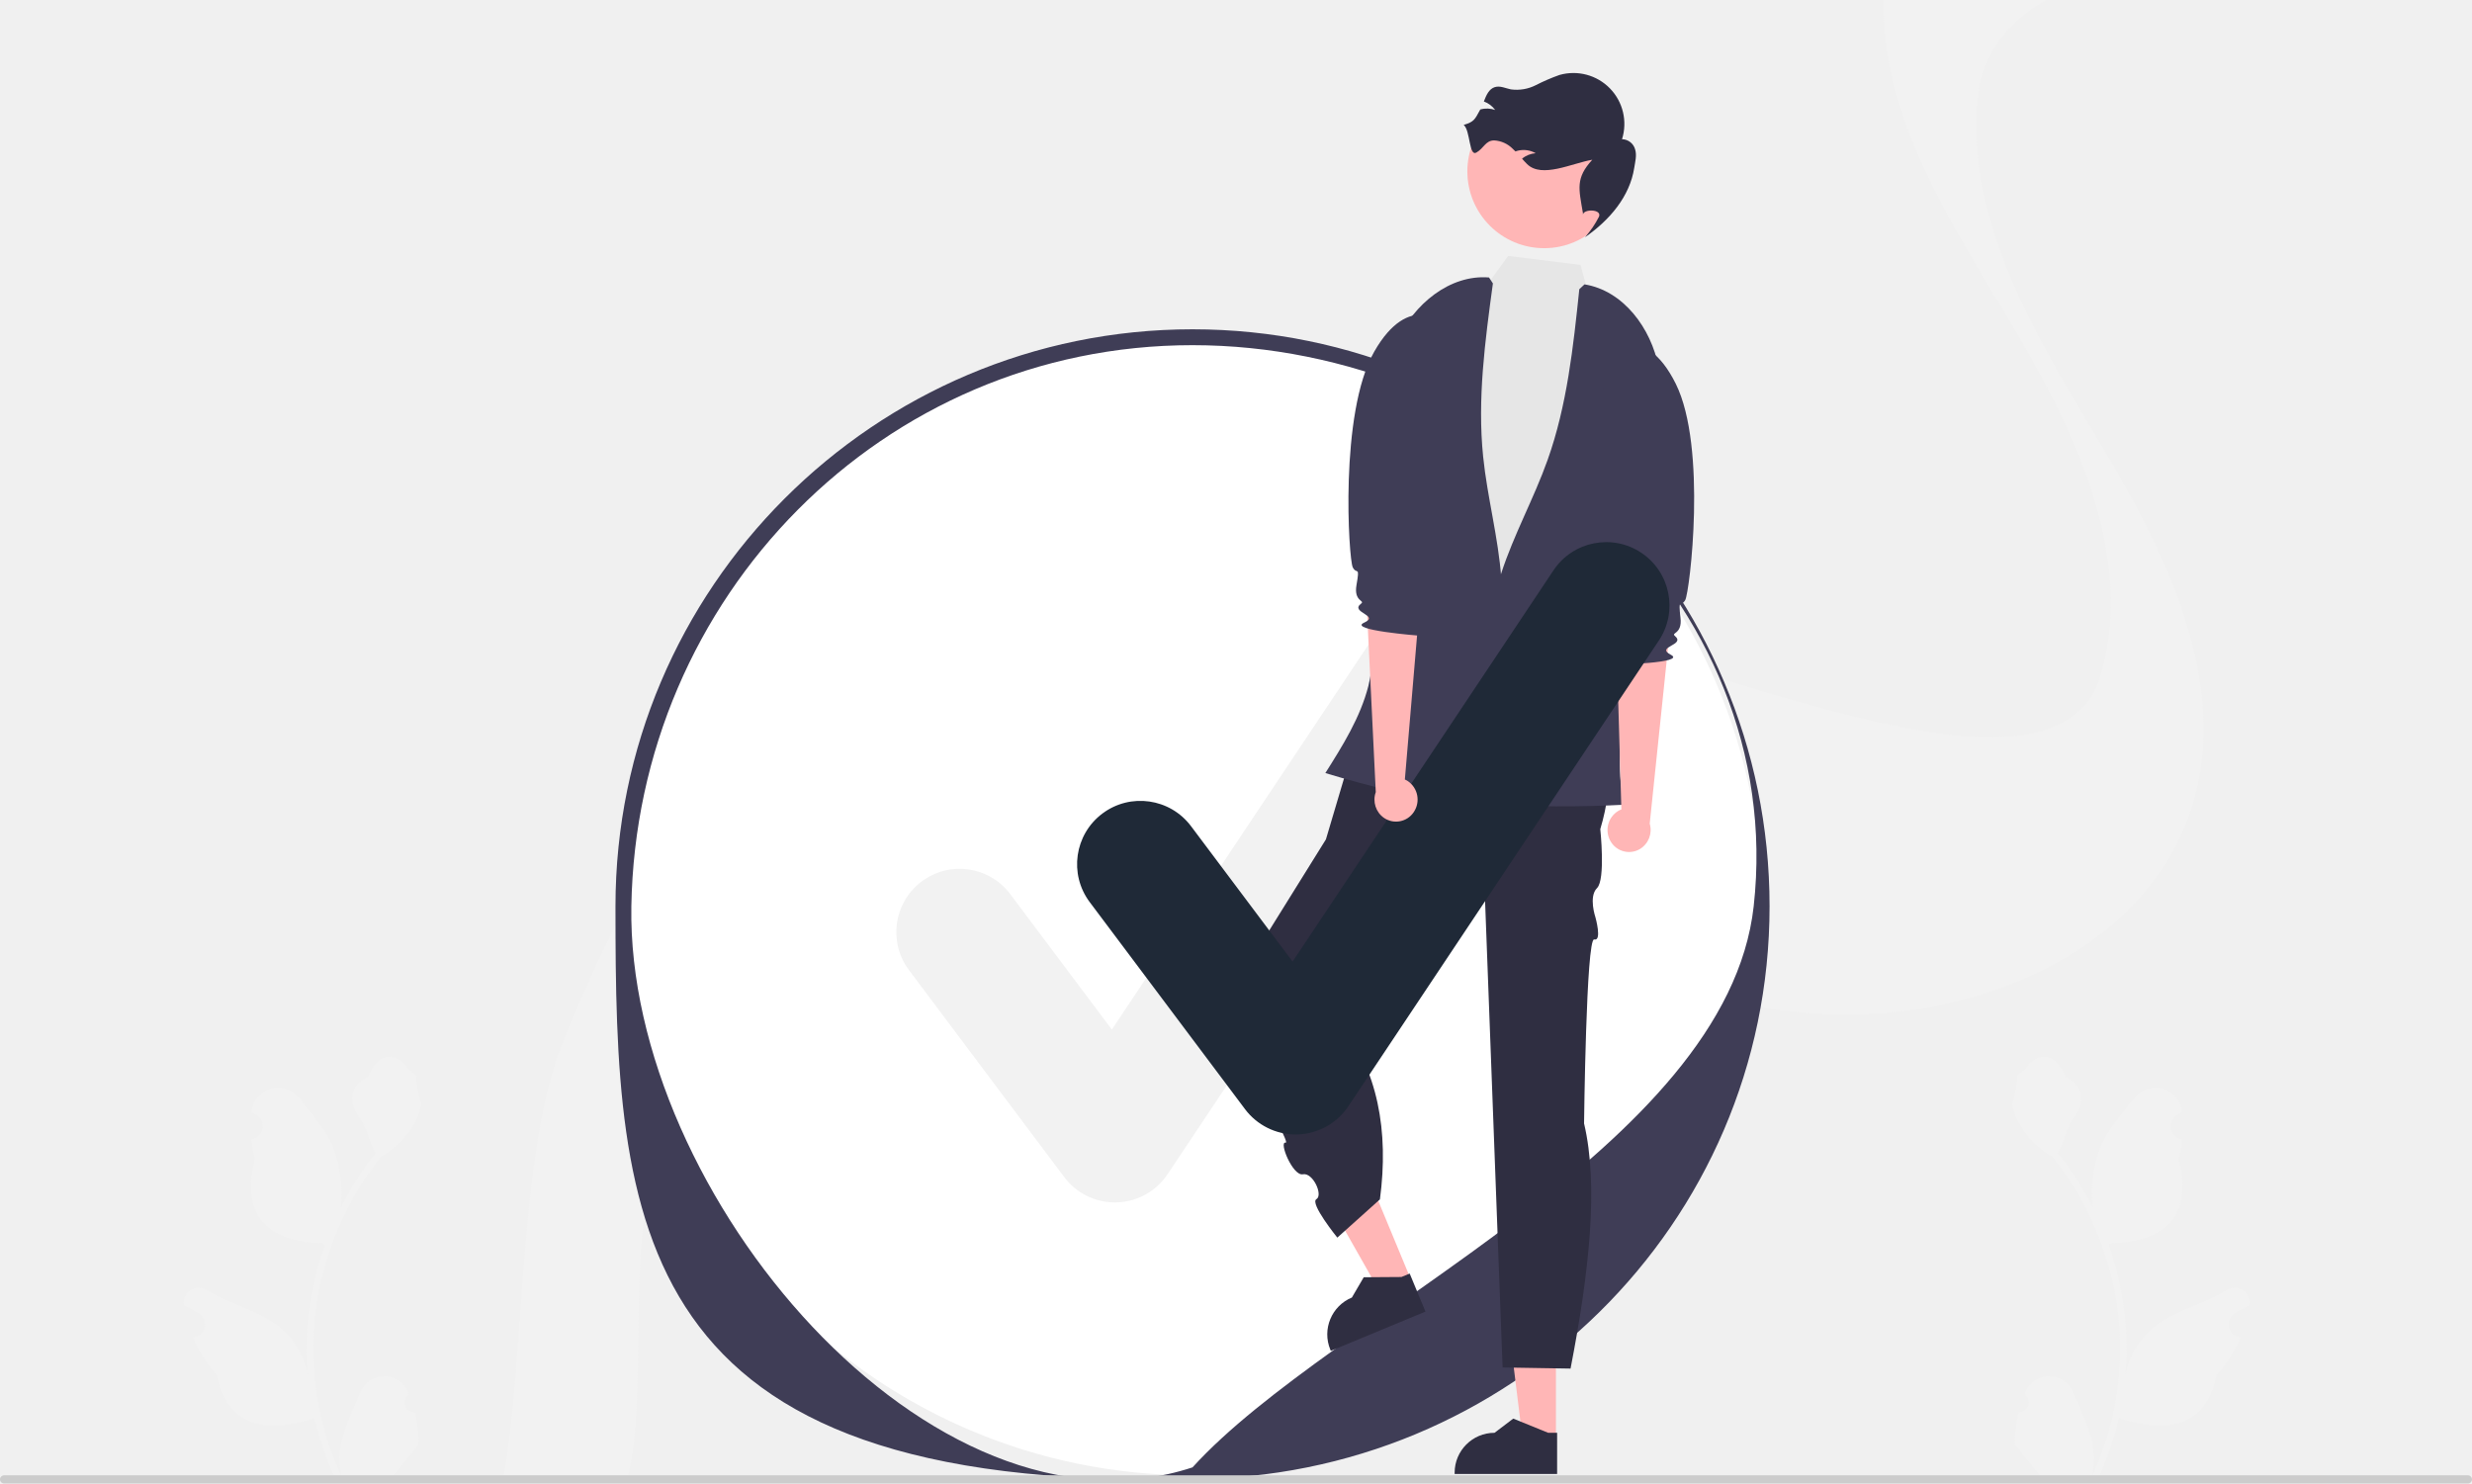
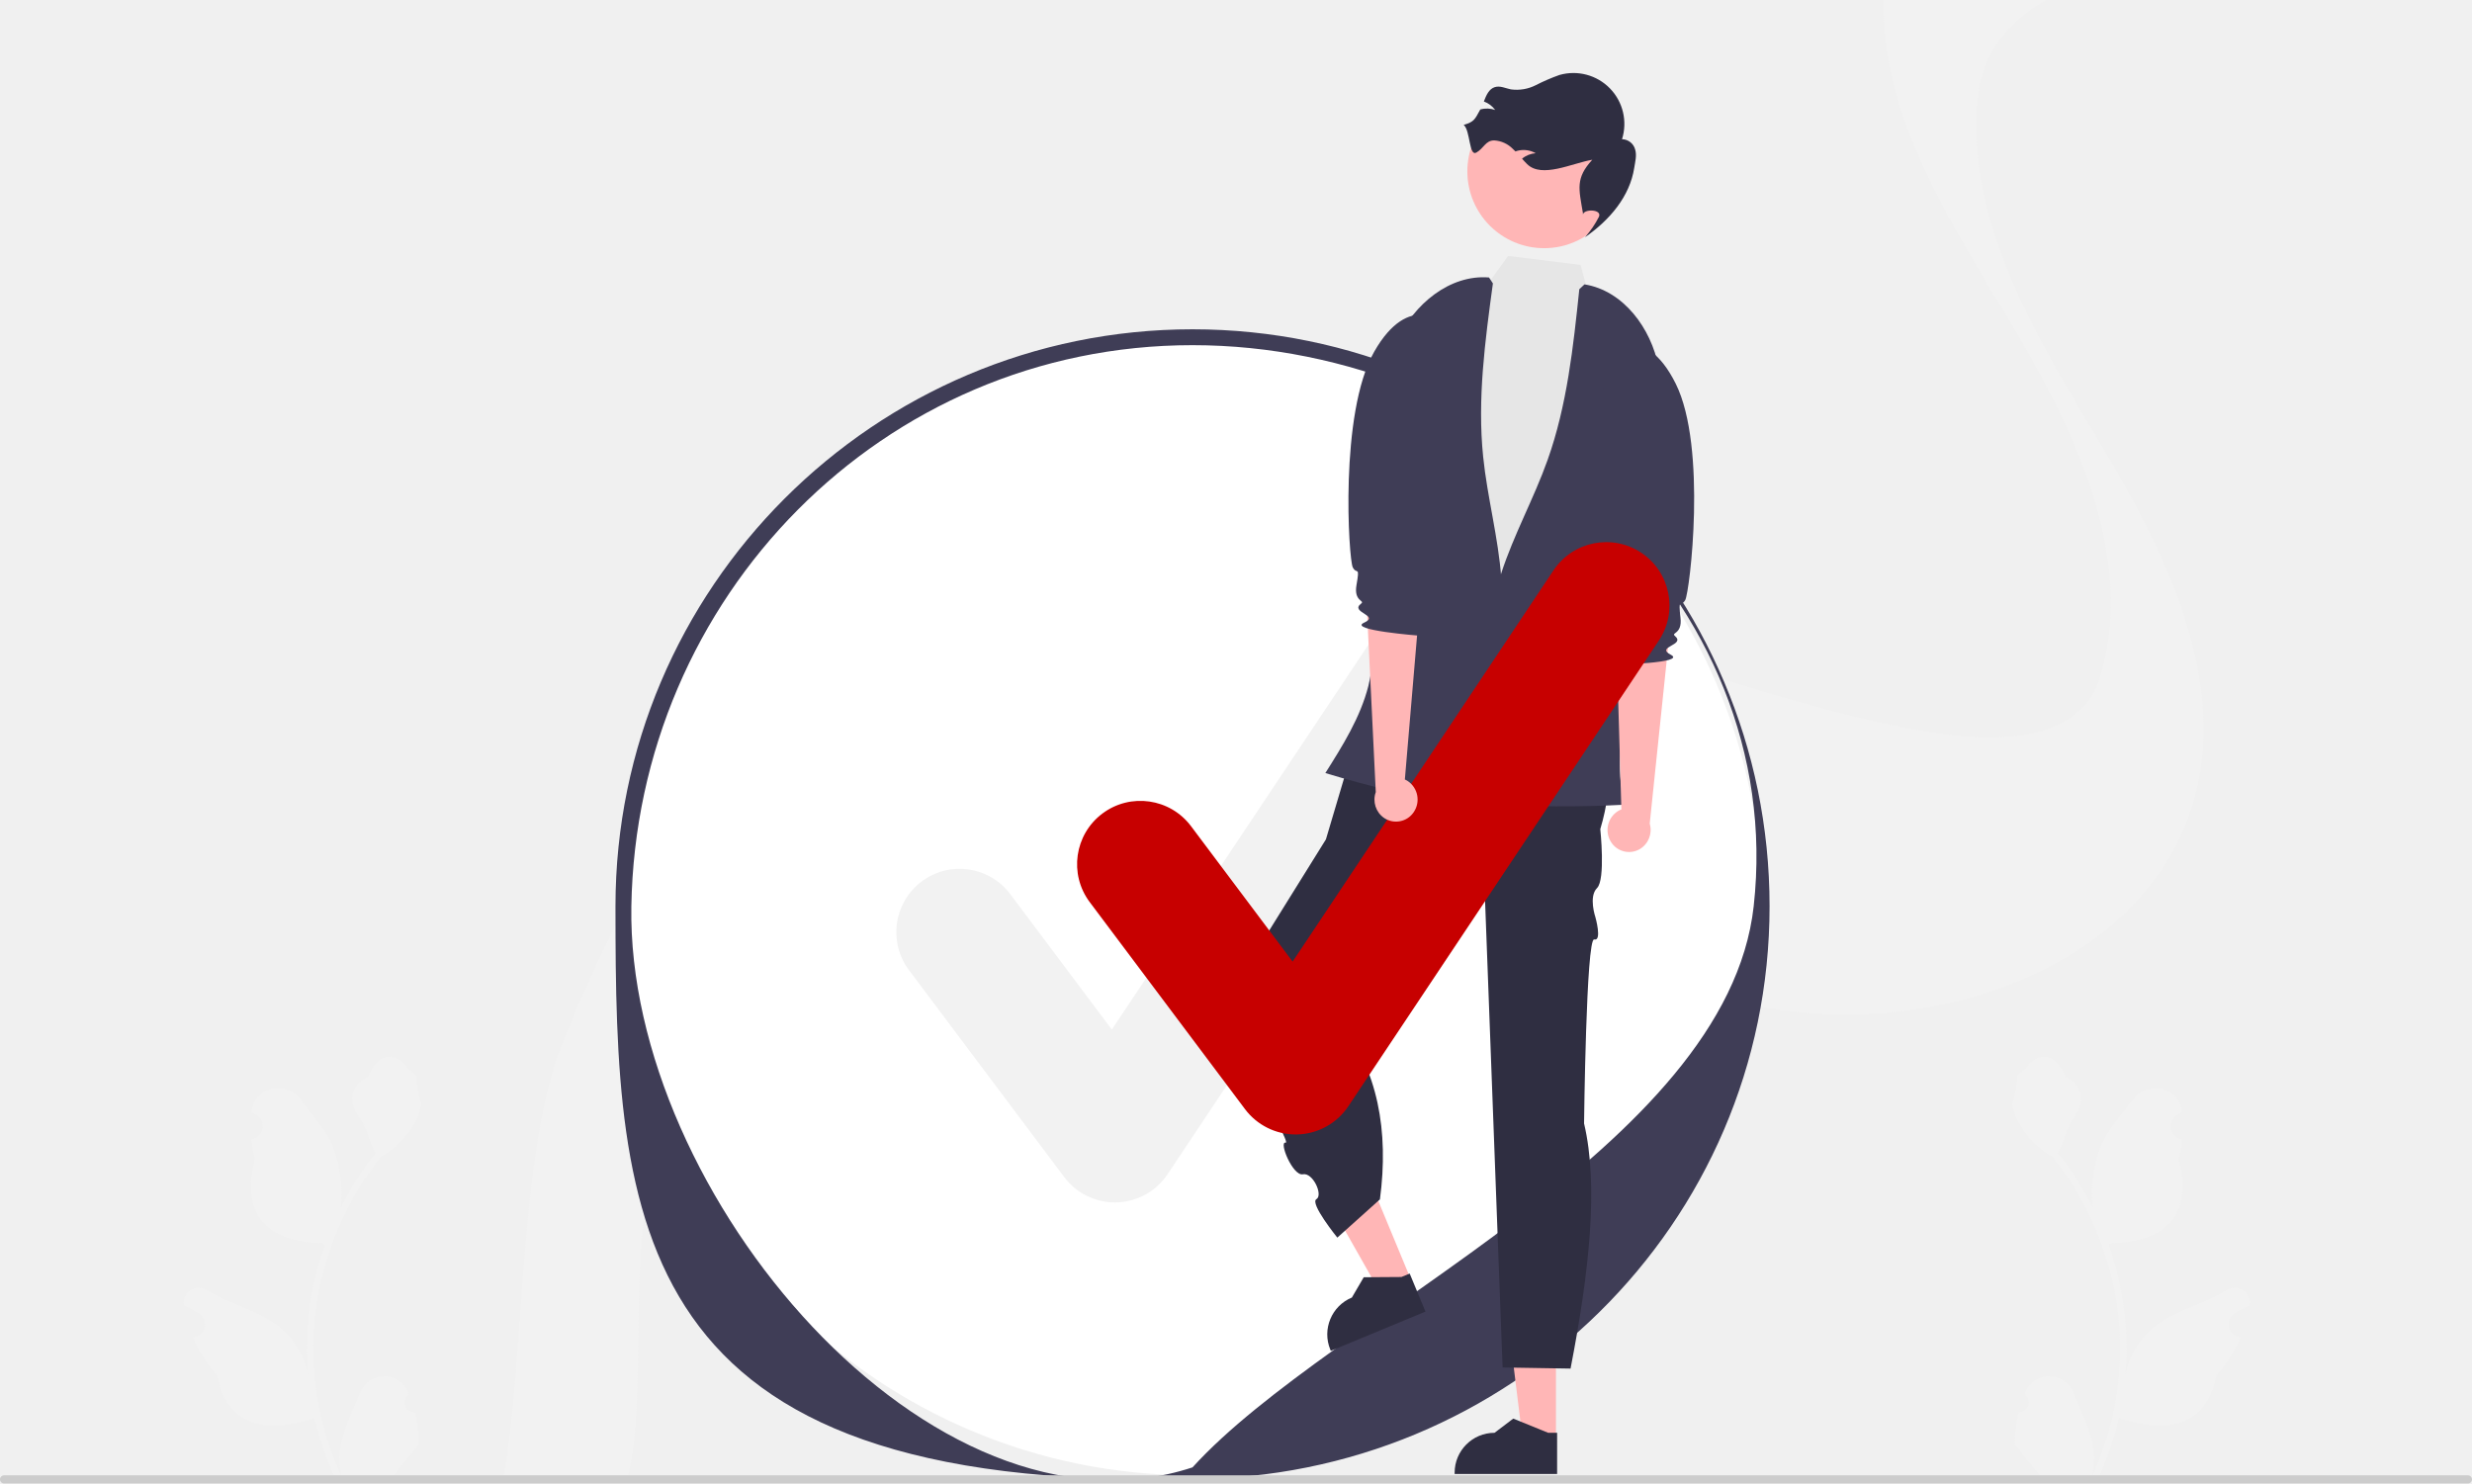
<svg xmlns="http://www.w3.org/2000/svg" data-name="Layer 1" width="717.67" height="430.743" viewBox="0 0 717.67 430.743">
  <path d="M361.254,634.295a2.807,2.807,0,0,1-2.035-4.866l.192-.765q-.038-.092-.076-.184a7.539,7.539,0,0,0-13.907.052c-2.275,5.478-5.17,10.966-5.883,16.758a22.303,22.303,0,0,0,.392,7.671,89.419,89.419,0,0,1-8.134-37.139,86.307,86.307,0,0,1,.535-9.628q.443-3.931,1.231-7.807a90.456,90.456,0,0,1,17.938-38.337A24.073,24.073,0,0,0,361.519,549.662a18.363,18.363,0,0,0,1.67-5.018c-.487.064-1.838-7.359-1.47-7.815-.679-1.031-1.895-1.543-2.637-2.549-3.689-5.002-8.773-4.129-11.426,2.669-5.669,2.861-5.724,7.606-2.245,12.169,2.213,2.903,2.517,6.832,4.459,9.94-.2.256-.408.503-.607.759a91.04,91.04,0,0,0-9.502,15.054,37.846,37.846,0,0,0-2.259-17.579c-2.163-5.217-6.216-9.611-9.786-14.122-4.288-5.418-13.08-3.053-13.836,3.814q-.011.1-.021.199.795.449,1.557.952a3.808,3.808,0,0,1-1.535,6.93l-.078.012a37.89,37.89,0,0,0,.999,5.665c-4.579,17.71,5.307,24.16,19.424,24.45.312.16.615.32.927.471a92.924,92.924,0,0,0-5.002,23.539,88.135,88.135,0,0,0,.064,14.231l-.024-.168a23.289,23.289,0,0,0-7.95-13.448c-6.118-5.026-14.762-6.877-21.363-10.916a4.371,4.371,0,0,0-6.694,4.252q.013.088.027.176a25.579,25.579,0,0,1,2.868,1.382q.795.449,1.557.952a3.808,3.808,0,0,1-1.535,6.93l-.078.012c-.056.008-.104.016-.16.024a37.923,37.923,0,0,0,6.975,10.923c2.863,15.46,15.162,16.927,28.318,12.425h.008a92.898,92.898,0,0,0,6.24,18.218h22.293c.08-.248.152-.503.224-.751a25.329,25.329,0,0,1-6.169-.367c1.654-2.03,3.308-4.075,4.962-6.105a1.386,1.386,0,0,0,.104-.12c.839-1.039,1.686-2.069,2.525-3.108l0-.001a37.101,37.101,0,0,0-1.087-9.451Z" transform="translate(-240.8248 -224.2749)" fill="#f2f2f2" />
  <path d="M826.876,634.295a2.807,2.807,0,0,0,2.035-4.866l-.192-.765q.038-.092.076-.184a7.539,7.539,0,0,1,13.907.052c2.275,5.478,5.17,10.966,5.883,16.758a22.303,22.303,0,0,1-.392,7.671,89.419,89.419,0,0,0,8.134-37.139,86.307,86.307,0,0,0-.535-9.628q-.443-3.931-1.231-7.807a90.456,90.456,0,0,0-17.938-38.337A24.073,24.073,0,0,1,826.612,549.662a18.363,18.363,0,0,1-1.67-5.018c.487.064,1.838-7.359,1.47-7.815.679-1.031,1.895-1.543,2.637-2.549,3.689-5.002,8.773-4.129,11.426,2.669,5.669,2.861,5.724,7.606,2.245,12.169-2.213,2.903-2.517,6.832-4.459,9.94.2.256.408.503.607.759a91.04,91.04,0,0,1,9.502,15.054,37.846,37.846,0,0,1,2.259-17.579c2.163-5.217,6.216-9.611,9.786-14.122,4.288-5.418,13.08-3.053,13.836,3.814q.011.1.021.199-.795.449-1.557.952a3.808,3.808,0,0,0,1.535,6.93l.078.012a37.89,37.89,0,0,1-.999,5.665c4.579,17.71-5.307,24.16-19.424,24.45-.312.16-.615.32-.927.471a92.926,92.926,0,0,1,5.002,23.539,88.137,88.137,0,0,1-.064,14.231l.024-.168a23.289,23.289,0,0,1,7.95-13.448c6.118-5.026,14.762-6.877,21.363-10.916a4.371,4.371,0,0,1,6.694,4.252q-.013.088-.027.176a25.578,25.578,0,0,0-2.868,1.382q-.795.449-1.557.952a3.808,3.808,0,0,0,1.535,6.93l.078.012c.056.008.104.016.16.024a37.923,37.923,0,0,1-6.975,10.923c-2.863,15.46-15.162,16.927-28.318,12.425h-.008a92.897,92.897,0,0,1-6.24,18.218H827.435c-.08-.248-.152-.503-.224-.751a25.329,25.329,0,0,0,6.169-.367c-1.654-2.03-3.308-4.075-4.962-6.105a1.386,1.386,0,0,1-.104-.12c-.839-1.039-1.686-2.069-2.525-3.108l-0-.001a37.101,37.101,0,0,1,1.087-9.451Z" transform="translate(-240.8248 -224.2749)" fill="#f2f2f2" />
  <path d="M386.895,653.699h35.974c6.153-20.716.033-69.675,8.143-89.686,15.559-38.369,35.435-78.853,72.534-97.587,15.84-8,33.111-11.124,50.75-10.954,24.366.231,49.416,6.772,72.351,15.44,9.382,3.538,18.678,7.428,27.937,11.404,34.885,14.99,69.391,31.317,106.906,35.731,47.471,5.58,103.285-15.659,116.251-61.407,9.896-35.025-7.926-71.388-26.616-102.669-18.69-31.281-39.582-64.75-36.169-100.967.012-.122.024-.255.049-.377,1.284-13.008,9.051-22.357,19.901-28.351H787.664c-.624,33.785,18.923,63.607,36.512,93.052,18.69,31.269,36.512,67.644,26.616,102.669-12.966,45.736-120.327-7.876-167.799-13.469-13.406-1.568,7.889,4.012-4.893,0-20.048-6.285-22.27,51.363-41.78,42.902-12.146-5.276-24.304-10.516-36.622-15.172-5.101-1.933-10.311-3.744-15.583-5.422-.012,0-.012,0-.024-.012-35.399-11.209-74.112-15.574-106.82.632-.22.109-.453.219-.673.328-37.099,18.722-56.975,59.206-72.534,97.575C391.209,559.077,393.231,620.242,386.895,653.699Z" transform="translate(-240.8248 -224.2749)" fill="#f2f2f2" />
  <circle cx="346.212" cy="263.14" r="165.223" fill="#fff" />
  <path d="M586.565,653.699C423.093,657.455,419.509,579.791,419.509,487.415c0-92.374,75.153-167.527,167.528-167.527s167.528,75.153,167.528,167.527C754.565,579.791,678.941,653.699,586.565,653.699Zm.472-329.202c-89.834,0-161.406,73.097-162.918,162.917-1.407,83.544,87.344,187.795,162.918,162.92,40.528-44.635,155.112-92.709,162.919-162.92C759.882,398.132,676.871,324.497,587.037,324.497Z" transform="translate(-240.8248 -224.2749)" fill="#3f3d56" />
  <path d="M564.497,573.406a18.373,18.373,0,0,1-14.702-7.353l-45.075-60.102a18.378,18.378,0,1,1,29.406-22.053l29.49,39.317,75.741-113.61a18.379,18.379,0,0,1,30.585,20.39L579.791,565.222a18.387,18.387,0,0,1-14.782,8.179C564.838,573.403,564.668,573.406,564.497,573.406Z" transform="translate(-240.8248 -224.2749)" fill="#f2f2f2" />
  <path d="M240.825,653.828a1.186,1.186,0,0,0,1.19,1.19h715.29a1.19,1.19,0,1,0,0-2.38h-715.29A1.187,1.187,0,0,0,240.825,653.828Z" transform="translate(-240.8248 -224.2749)" fill="#ccc" />
  <polygon points="451.72 417.887 442.046 417.887 437.444 380.57 451.723 380.571 451.72 417.887" fill="#ffb6b6" />
  <path d="M692.886,652.255l-29.75-.001v-.376a11.58,11.58,0,0,1,11.58-11.58h.001l5.434-4.123,10.139,4.123,2.597 0Z" transform="translate(-240.8248 -224.2749)" fill="#2f2e41" />
  <polygon points="409.66 371.639 400.724 375.345 382.177 342.638 395.367 337.169 409.66 371.639" fill="#ffb6b6" />
  <path d="M654.666,605.106l-27.481,11.396-.144-.348a11.58,11.58,0,0,1,6.261-15.132l.001-0,3.44-5.89,10.945-.075,2.399-.995Z" transform="translate(-240.8248 -224.2749)" fill="#2f2e41" />
  <path d="M703.607,429.884,634.949,437.058l-9.184,30.933L593.959,519.104s22.194,37.354,20.11,36.947,2.081,9.775,4.999,9.184,5.951,6.048,3.934,7.228,6.075,11.161,6.075,11.161l12.367-11.101c2.631-19.843-.548-37.502-11.871-52.102l35.433-38.253,6.719-2.788h0l5.333,141.947,19.727.324c5.443-28.001,8.178-53.203,3.923-71.181,0,0,.611-54.009,2.944-53.418s.355-6.445.355-6.445-2.043-5.992.467-8.478.943-17.107.943-17.107C709.565,451.186,708.317,439.762,703.607,429.884Z" transform="translate(-240.8248 -224.2749)" fill="#2f2e41" />
  <path d="M650.817,315.733l18.981-4.918,8.86-12.22,21.041,2.587,4.479,16.668,14.98,8.695s-8.279,87.572-6.31,92.38,9.031,4.412,3,10.61-6.83,3.702-5.43,10.45,11.601,13.89,0,13.819-81.601-1.071-79.601-9.071,1.969-5.968,4.984-10.984,5.045-2.213,4.031-9.614-.015-12.401-.015-16.401,3.351-40.349,3.351-40.349Z" transform="translate(-240.8248 -224.2749)" fill="#e6e6e6" />
  <circle cx="448.3" cy="49.764" r="22.298" fill="#ffb6b6" />
  <path d="M665.761,260.544c1.958,1.582,1.51,9.277,3.691,8.023s2.636-3.5,5.148-3.524a8.225,8.225,0,0,1,5.417,2.451c.267.242.522.495.769.745.226-.079.449-.151.684-.21a7.085,7.085,0,0,1,5.196.732,6.952,6.952,0,0,0-3.958,1.596c.479.537.966,1.078,1.478,1.577,4.27,4.185,13.026-.272,18.914-1.277-4.904,5.354-3.937,8.343-2.717,15.499l.005.391c.251-1.65,5.536-1.568,4.665.622a28.15,28.15,0,0,1-4.074,5.989c7.202-4.989,13.016-11.866,14.301-20.174.264-1.747.778-3.529.281-5.232a4.012,4.012,0,0,0-3.832-3.055A14.784,14.784,0,0,0,693.546,246.048a56.5,56.5,0,0,0-6.839,2.952,12.294,12.294,0,0,1-7.244,1.227c-1.547-.32-3.114-1.121-4.63-.667-1.757.527-2.512,2.382-3.216,4.174a7.077,7.077,0,0,1,3.297,2.487,6.925,6.925,0,0,0-4.26-.173.432.432,0,0,0-.076.021C668.986,258.919,668.894,259.618,665.761,260.544Z" transform="translate(-240.8248 -224.2749)" fill="#2f2e41" />
  <path d="M673.113,304.842c-11.421-.919-21.849,7.815-26.603,18.239s-5.066,22.251-5.297,33.706l-.717,35.609c-.106,5.269-.212,10.539-.475,15.803a77.269,77.269,0,0,1-1.923,15.212c-2.329,9.165-7.451,17.332-12.498,25.328a342.467,342.467,0,0,0,39.357,9.399c6.638-21.471,13.353-43.56,11.721-65.975-.864-11.861-4.054-23.442-5.266-35.272-1.717-16.755.559-33.634,2.831-50.323" transform="translate(-240.8248 -224.2749)" fill="#3f3d56" />
  <path d="M700.836,306.844c11.312,1.819,19.368,12.78,21.511,24.035s-.363,22.817-2.859,34q-3.88,17.38-7.759,34.76c-1.148,5.144-2.297,10.288-3.291,15.464-.967,5.028,3.082,11.476,3.128,16.596.086,9.456-1.751,17.243,1.253,26.21a342.466,342.466,0,0,1-40.463-.216c-1.35-22.434-2.626-45.485,4.282-66.871,3.656-11.317,9.504-21.808,13.492-33.012,5.647-15.868,7.444-32.805,9.2-49.556" transform="translate(-240.8248 -224.2749)" fill="#3f3d56" />
  <path d="M708.377,468.496a6.48,6.48,0,0,1,2.243-8.756,6.216,6.216,0,0,1,.926-.447l-1.442-49.116,15.626-3.977L719.771,463.422a6.462,6.462,0,0,1-2.83,7.364,6.184,6.184,0,0,1-8.479-2.144Q708.419,468.57,708.377,468.496Z" transform="translate(-240.8248 -224.2749)" fill="#ffb6b6" />
  <path d="M707.236,326.466s10.908-9.224,20.086,9.219,4.049,60.578,2.757,62.826-2.08-.884-1.373,5.11c.575,4.875-2.846,4.265-1.619,5.306,3.236,2.743-5.827,3.056-1.172,5.473s-16.178,2.87-16.178,2.87-2.52-1.8-.77-8.586c.983-3.811,3.444-5.206.819-6.969s2.711-7.216,2.715-8.413-8.321-27.363-8.321-27.363Z" transform="translate(-240.8248 -224.2749)" fill="#3f3d56" />
-   <path d="M616.977,553.674a18.374,18.374,0,0,1-14.702-7.353l-45.075-60.102a18.378,18.378,0,1,1,29.406-22.053l29.49,39.317,75.741-113.61a18.379,18.379,0,1,1,30.585,20.39l-90.151,135.226a18.387,18.387,0,0,1-14.782,8.179C617.318,553.671,617.147,553.674,616.977,553.674Z" transform="translate(-240.8248 -224.2749)" fill="#1f2937" />
+   <path d="M616.977,553.674a18.374,18.374,0,0,1-14.702-7.353l-45.075-60.102a18.378,18.378,0,1,1,29.406-22.053l29.49,39.317,75.741-113.61a18.379,18.379,0,1,1,30.585,20.39l-90.151,135.226a18.387,18.387,0,0,1-14.782,8.179C617.318,553.671,617.147,553.674,616.977,553.674Z" transform="translate(-240.8248 -224.2749)" fill="#c70000" />
  <path d="M651.337,459.964a6.48,6.48,0,0,0-1.756-8.866,6.218,6.218,0,0,0-.899-.497l4.155-48.961L637.454,396.805l2.787,57.464a6.462,6.462,0,0,0,2.418,7.51,6.184,6.184,0,0,0,8.585-1.672Q651.291,460.036,651.337,459.964Z" transform="translate(-240.8248 -224.2749)" fill="#ffb6b6" />
  <path d="M660.339,318.316s-10.381-9.813-20.565,8.095-7.391,60.261-6.225,62.578,2.126-.767,1.088,5.178c-.844,4.836,2.606,4.416,1.323,5.387-3.383,2.56,5.649,3.373.868,5.529s15.995,3.759,15.995,3.759,2.615-1.658,1.243-8.53c-.771-3.86-3.151-5.388-.433-7.004s-2.308-7.355-2.246-8.55,9.82-26.862,9.82-26.862Z" transform="translate(-240.8248 -224.2749)" fill="#3f3d56" />
</svg>
